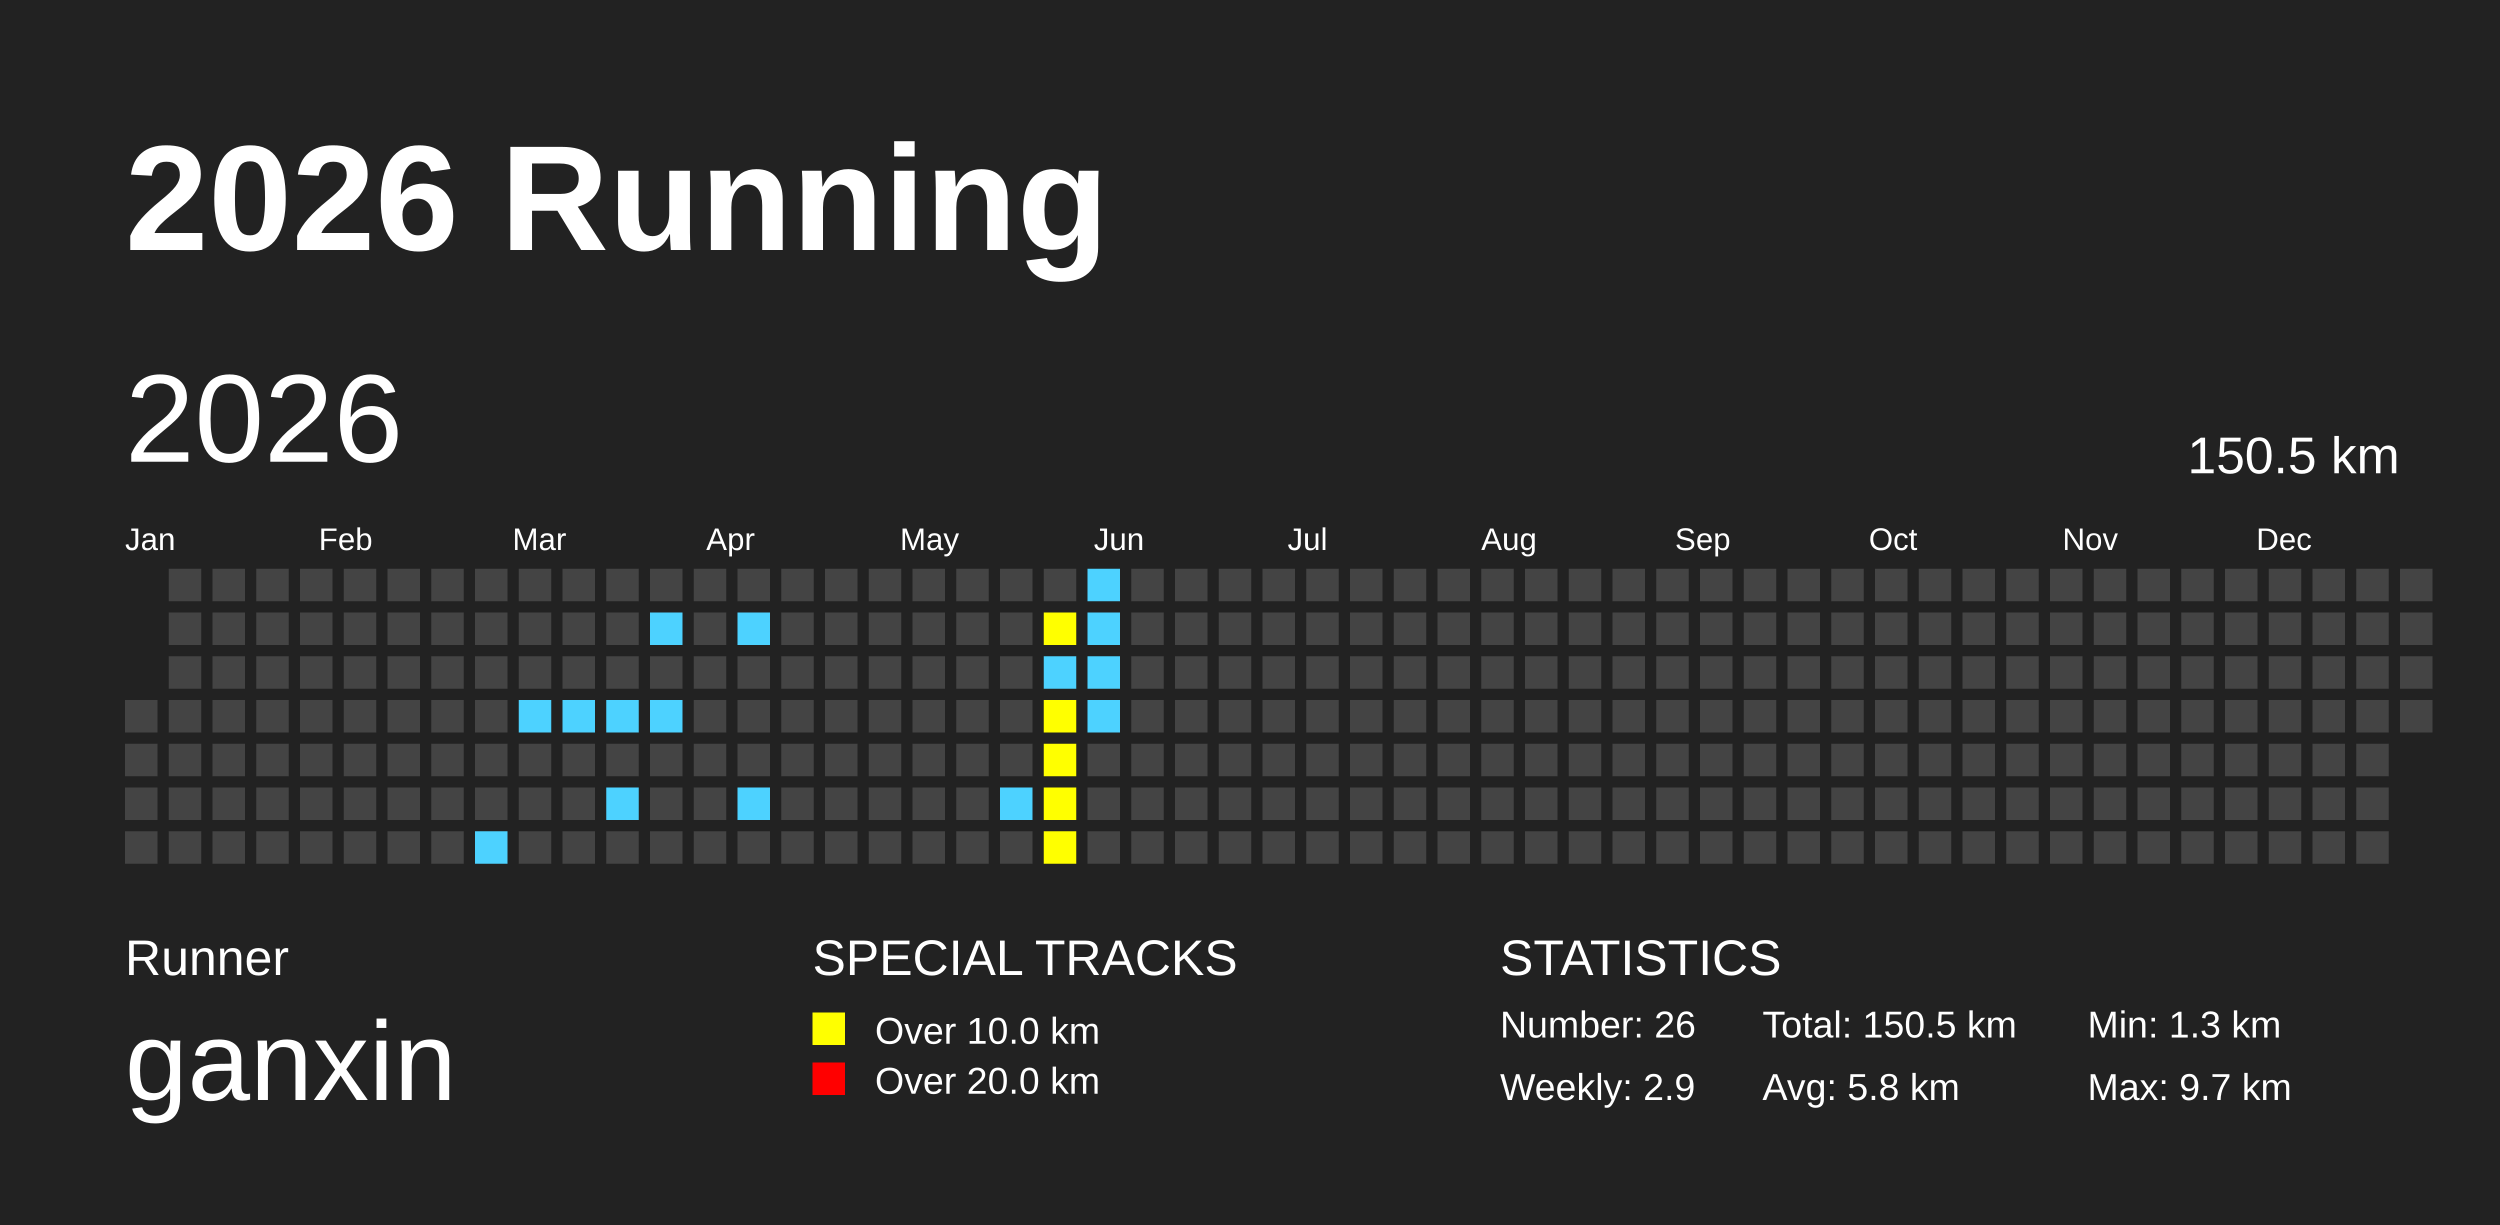
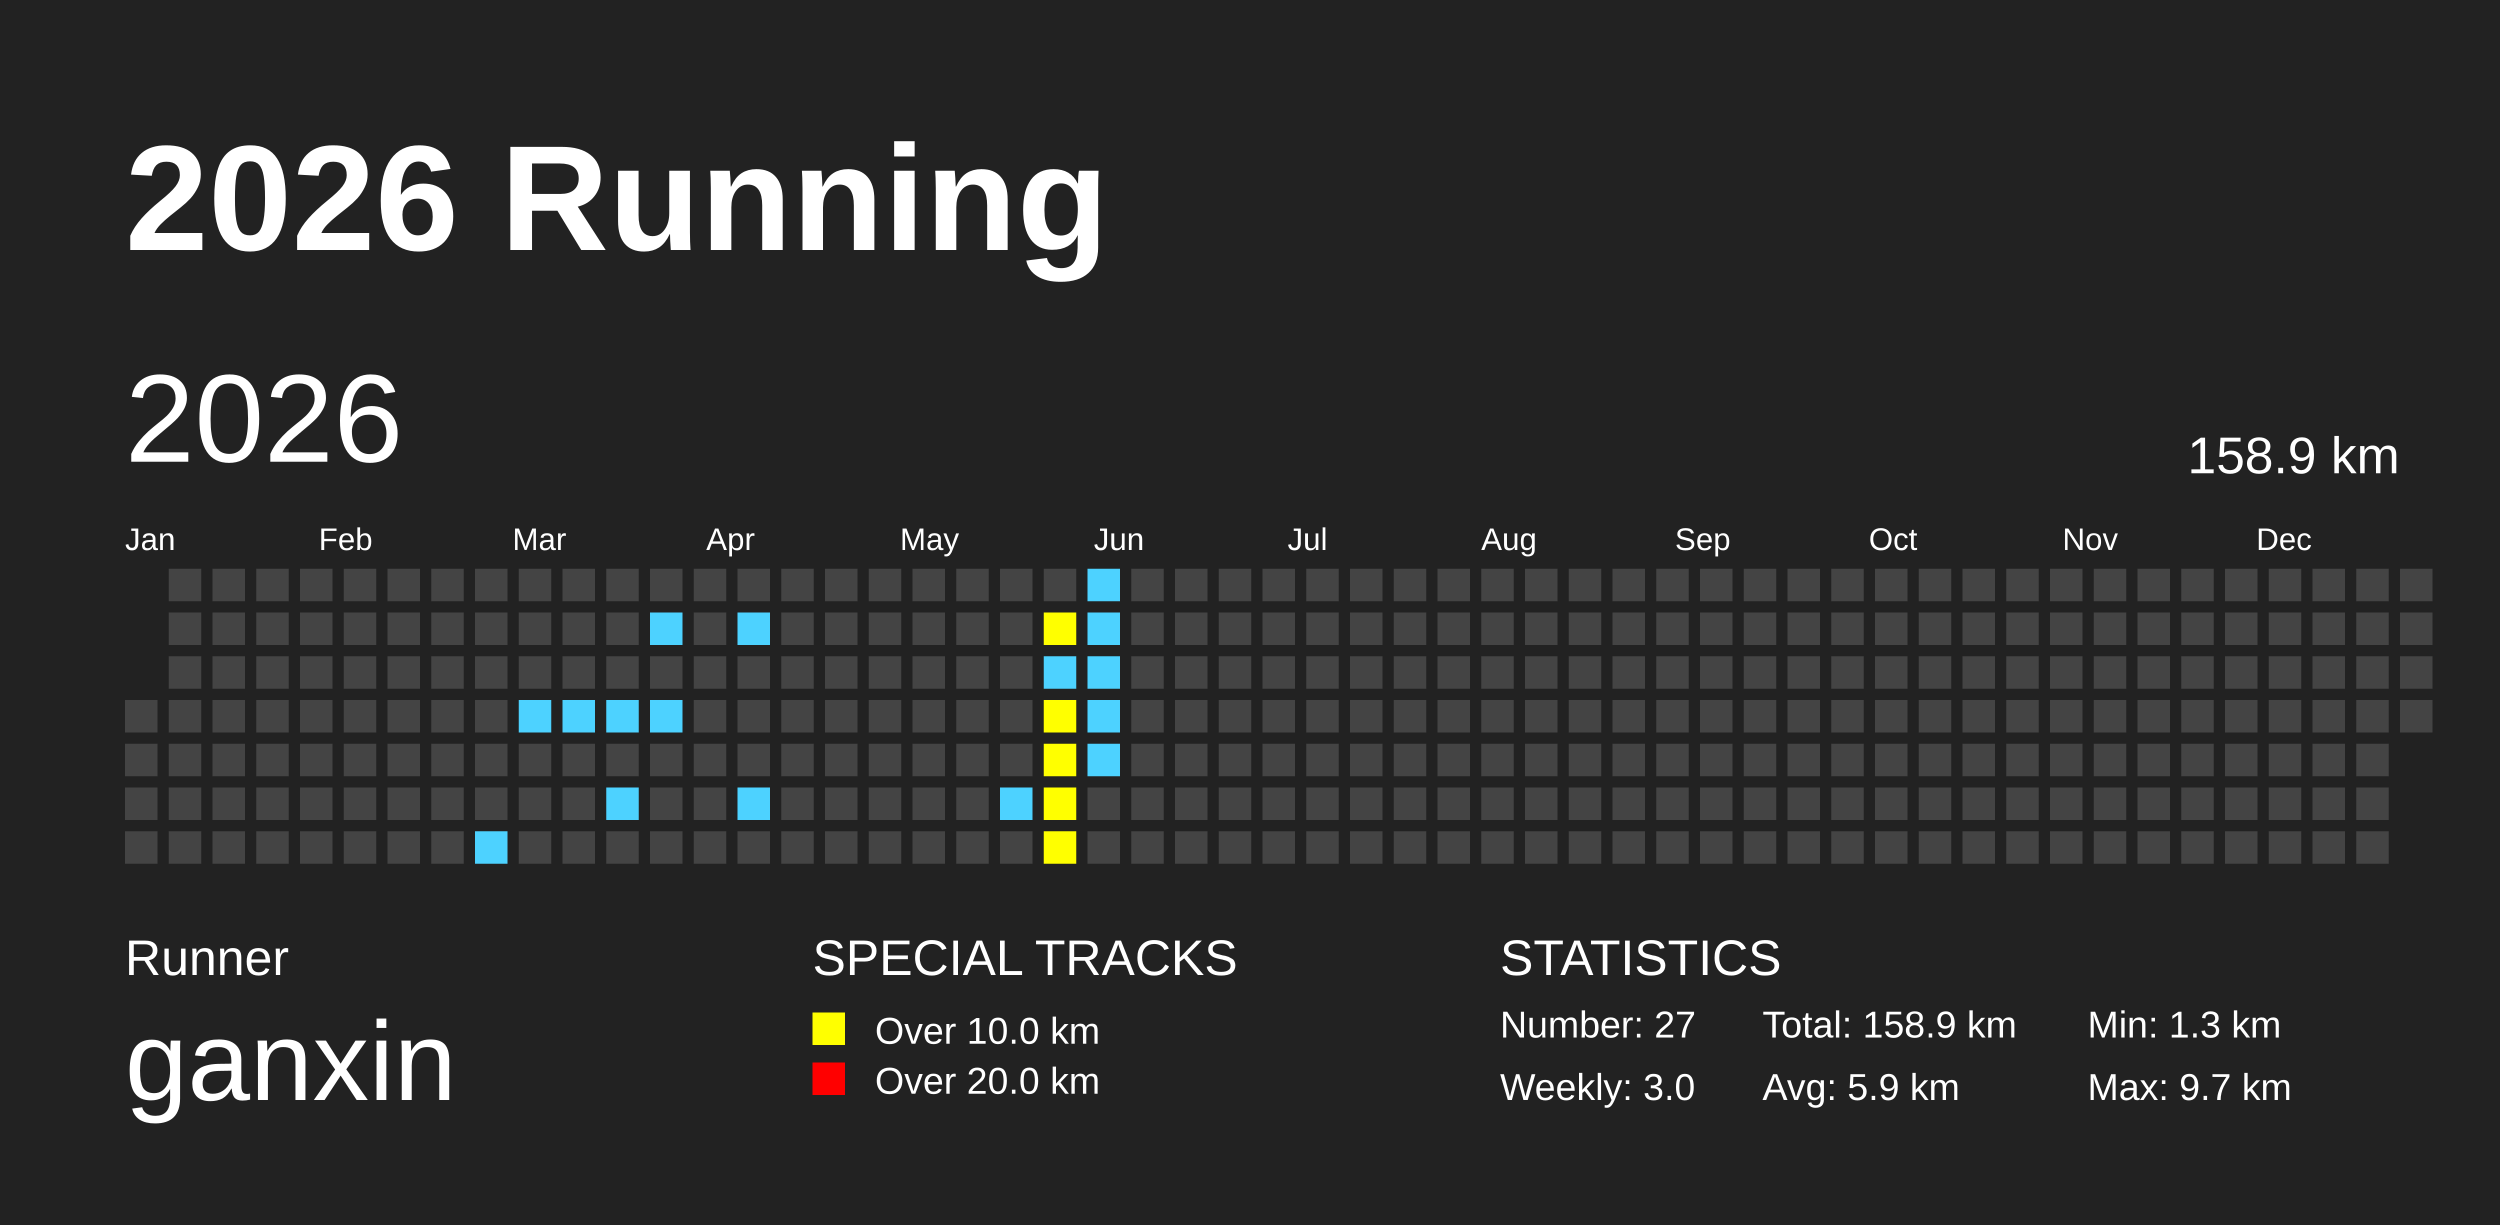
<svg xmlns="http://www.w3.org/2000/svg" baseProfile="full" height="98mm" version="1.1" viewBox="0,0,200,98" width="200mm">
  <defs>
    <pattern height="2" id="indoor-stripe" patternUnits="userSpaceOnUse" width="2">
      <line stroke="white" stroke-opacity="0.45" stroke-width="0.5" x1="0" x2="2" y1="2" y2="0" />
    </pattern>
  </defs>
  <rect fill="#222222" height="98" width="200" x="0" y="0" />
  <text fill="#FFFFFF" style="font-size:12px; font-family:Arial; font-weight:bold;" x="10" y="20">2026 Running</text>
  <text fill="#FFFFFF" style="font-size:4px; font-family:Arial" x="10" y="78">Runner</text>
  <text fill="#FFFFFF" style="font-size:9px; font-family:Arial" x="10" y="88">ganxin</text>
  <text fill="#FFFFFF" style="font-size:4px; font-family:Arial" x="65" y="78">SPECIAL TRACKS</text>
  <rect fill="yellow" height="2.6" width="2.6" x="65" y="81" />
  <text fill="#FFFFFF" style="font-size:3px; font-family:Arial" x="70" y="83.5">Over 10.0 km</text>
  <rect fill="red" height="2.6" width="2.6" x="65" y="85" />
  <text fill="#FFFFFF" style="font-size:3px; font-family:Arial" x="70" y="87.5">Over 20.0 km</text>
  <text fill="#FFFFFF" style="font-size:4px; font-family:Arial" x="120" y="78">STATISTICS</text>
-   <text fill="#FFFFFF" style="font-size:3px; font-family:Arial" x="120" y="83">Number: 26</text>
-   <text fill="#FFFFFF" style="font-size:3px; font-family:Arial" x="120" y="88">Weekly: 2.9</text>
-   <text fill="#FFFFFF" style="font-size:3px; font-family:Arial" x="141" y="83">Total: 150.5 km</text>
-   <text fill="#FFFFFF" style="font-size:3px; font-family:Arial" x="141" y="88">Avg: 5.8 km</text>
+   <text fill="#FFFFFF" style="font-size:3px; font-family:Arial" x="120" y="83">Number: 27</text>
+   <text fill="#FFFFFF" style="font-size:3px; font-family:Arial" x="120" y="88">Weekly: 3.0</text>
+   <text fill="#FFFFFF" style="font-size:3px; font-family:Arial" x="141" y="83">Total: 158.9 km</text>
+   <text fill="#FFFFFF" style="font-size:3px; font-family:Arial" x="141" y="88">Avg: 5.9 km</text>
  <text fill="#FFFFFF" style="font-size:3px; font-family:Arial" x="167" y="83">Min: 1.3 km</text>
  <text fill="#FFFFFF" style="font-size:3px; font-family:Arial" x="167" y="88">Max: 9.7 km</text>
  <text dominant-baseline="hanging" fill="#FFFFFF" style="font-size:10.0px; font-family:Arial;" x="10" y="30">2026</text>
-   <text dominant-baseline="hanging" fill="#FFFFFF" style="font-size:4.125px; font-family:Arial;" x="175" y="35">150.5 km</text>
+   <text dominant-baseline="hanging" fill="#FFFFFF" style="font-size:4.125px; font-family:Arial;" x="175" y="35">158.9 km</text>
  <text fill="#FFFFFF" style="font-size:2.5px; font-family:Arial" x="10.0" y="44">Jan</text>
  <text fill="#FFFFFF" style="font-size:2.5px; font-family:Arial" x="25.5" y="44">Feb</text>
  <text fill="#FFFFFF" style="font-size:2.5px; font-family:Arial" x="41.0" y="44">Mar</text>
  <text fill="#FFFFFF" style="font-size:2.5px; font-family:Arial" x="56.5" y="44">Apr</text>
  <text fill="#FFFFFF" style="font-size:2.5px; font-family:Arial" x="72.0" y="44">May</text>
  <text fill="#FFFFFF" style="font-size:2.5px; font-family:Arial" x="87.5" y="44">Jun</text>
  <text fill="#FFFFFF" style="font-size:2.5px; font-family:Arial" x="103.0" y="44">Jul</text>
  <text fill="#FFFFFF" style="font-size:2.5px; font-family:Arial" x="118.5" y="44">Aug</text>
  <text fill="#FFFFFF" style="font-size:2.5px; font-family:Arial" x="134.0" y="44">Sep</text>
  <text fill="#FFFFFF" style="font-size:2.5px; font-family:Arial" x="149.5" y="44">Oct</text>
  <text fill="#FFFFFF" style="font-size:2.5px; font-family:Arial" x="165.0" y="44">Nov</text>
  <text fill="#FFFFFF" style="font-size:2.5px; font-family:Arial" x="180.5" y="44">Dec</text>
  <rect fill="#444444" height="2.6" width="2.6" x="10.0" y="56.0" />
  <rect fill="#444444" height="2.6" width="2.6" x="10.0" y="59.5" />
  <rect fill="#444444" height="2.6" width="2.6" x="10.0" y="63.0" />
  <rect fill="#444444" height="2.6" width="2.6" x="10.0" y="66.5" />
  <rect fill="#444444" height="2.6" width="2.6" x="13.5" y="45.5" />
  <rect fill="#444444" height="2.6" width="2.6" x="13.5" y="49.0" />
  <rect fill="#444444" height="2.6" width="2.6" x="13.5" y="52.5" />
  <rect fill="#444444" height="2.6" width="2.6" x="13.5" y="56.0" />
  <rect fill="#444444" height="2.6" width="2.6" x="13.5" y="59.5" />
  <rect fill="#444444" height="2.6" width="2.6" x="13.5" y="63.0" />
  <rect fill="#444444" height="2.6" width="2.6" x="13.5" y="66.5" />
  <rect fill="#444444" height="2.6" width="2.6" x="17.0" y="45.5" />
  <rect fill="#444444" height="2.6" width="2.6" x="17.0" y="49.0" />
  <rect fill="#444444" height="2.6" width="2.6" x="17.0" y="52.5" />
  <rect fill="#444444" height="2.6" width="2.6" x="17.0" y="56.0" />
  <rect fill="#444444" height="2.6" width="2.6" x="17.0" y="59.5" />
  <rect fill="#444444" height="2.6" width="2.6" x="17.0" y="63.0" />
  <rect fill="#444444" height="2.6" width="2.6" x="17.0" y="66.5" />
  <rect fill="#444444" height="2.6" width="2.6" x="20.5" y="45.5" />
  <rect fill="#444444" height="2.6" width="2.6" x="20.5" y="49.0" />
  <rect fill="#444444" height="2.6" width="2.6" x="20.5" y="52.5" />
  <rect fill="#444444" height="2.6" width="2.6" x="20.5" y="56.0" />
  <rect fill="#444444" height="2.6" width="2.6" x="20.5" y="59.5" />
  <rect fill="#444444" height="2.6" width="2.6" x="20.5" y="63.0" />
  <rect fill="#444444" height="2.6" width="2.6" x="20.5" y="66.5" />
  <rect fill="#444444" height="2.6" width="2.6" x="24.0" y="45.5" />
  <rect fill="#444444" height="2.6" width="2.6" x="24.0" y="49.0" />
  <rect fill="#444444" height="2.6" width="2.6" x="24.0" y="52.5" />
  <rect fill="#444444" height="2.6" width="2.6" x="24.0" y="56.0" />
  <rect fill="#444444" height="2.6" width="2.6" x="24.0" y="59.5" />
  <rect fill="#444444" height="2.6" width="2.6" x="24.0" y="63.0" />
  <rect fill="#444444" height="2.6" width="2.6" x="24.0" y="66.5" />
  <rect fill="#444444" height="2.6" width="2.6" x="27.5" y="45.5" />
  <rect fill="#444444" height="2.6" width="2.6" x="27.5" y="49.0" />
  <rect fill="#444444" height="2.6" width="2.6" x="27.5" y="52.5" />
  <rect fill="#444444" height="2.6" width="2.6" x="27.5" y="56.0" />
  <rect fill="#444444" height="2.6" width="2.6" x="27.5" y="59.5" />
  <rect fill="#444444" height="2.6" width="2.6" x="27.5" y="63.0" />
  <rect fill="#444444" height="2.6" width="2.6" x="27.5" y="66.5" />
  <rect fill="#444444" height="2.6" width="2.6" x="31.0" y="45.5" />
  <rect fill="#444444" height="2.6" width="2.6" x="31.0" y="49.0" />
  <rect fill="#444444" height="2.6" width="2.6" x="31.0" y="52.5" />
  <rect fill="#444444" height="2.6" width="2.6" x="31.0" y="56.0" />
  <rect fill="#444444" height="2.6" width="2.6" x="31.0" y="59.5" />
  <rect fill="#444444" height="2.6" width="2.6" x="31.0" y="63.0" />
  <rect fill="#444444" height="2.6" width="2.6" x="31.0" y="66.5" />
  <rect fill="#444444" height="2.6" width="2.6" x="34.5" y="45.5" />
  <rect fill="#444444" height="2.6" width="2.6" x="34.5" y="49.0" />
  <rect fill="#444444" height="2.6" width="2.6" x="34.5" y="52.5" />
  <rect fill="#444444" height="2.6" width="2.6" x="34.5" y="56.0" />
  <rect fill="#444444" height="2.6" width="2.6" x="34.5" y="59.5" />
  <rect fill="#444444" height="2.6" width="2.6" x="34.5" y="63.0" />
  <rect fill="#444444" height="2.6" width="2.6" x="34.5" y="66.5" />
  <rect fill="#444444" height="2.6" width="2.6" x="38.0" y="45.5" />
  <rect fill="#444444" height="2.6" width="2.6" x="38.0" y="49.0" />
  <rect fill="#444444" height="2.6" width="2.6" x="38.0" y="52.5" />
  <rect fill="#444444" height="2.6" width="2.6" x="38.0" y="56.0" />
  <rect fill="#444444" height="2.6" width="2.6" x="38.0" y="59.5" />
  <rect fill="#444444" height="2.6" width="2.6" x="38.0" y="63.0" />
  <rect fill="#4DD2FF" height="2.6" width="2.6" x="38.0" y="66.5" />
  <rect fill="#444444" height="2.6" width="2.6" x="41.5" y="45.5" />
  <rect fill="#444444" height="2.6" width="2.6" x="41.5" y="49.0" />
  <rect fill="#444444" height="2.6" width="2.6" x="41.5" y="52.5" />
  <rect fill="#4DD2FF" height="2.6" width="2.6" x="41.5" y="56.0" />
  <rect fill="#444444" height="2.6" width="2.6" x="41.5" y="59.5" />
  <rect fill="#444444" height="2.6" width="2.6" x="41.5" y="63.0" />
  <rect fill="#444444" height="2.6" width="2.6" x="41.5" y="66.5" />
  <rect fill="#444444" height="2.6" width="2.6" x="45.0" y="45.5" />
  <rect fill="#444444" height="2.6" width="2.6" x="45.0" y="49.0" />
  <rect fill="#444444" height="2.6" width="2.6" x="45.0" y="52.5" />
  <rect fill="#4DD2FF" height="2.6" width="2.6" x="45.0" y="56.0" />
  <rect fill="#444444" height="2.6" width="2.6" x="45.0" y="59.5" />
  <rect fill="#444444" height="2.6" width="2.6" x="45.0" y="63.0" />
  <rect fill="#444444" height="2.6" width="2.6" x="45.0" y="66.5" />
  <rect fill="#444444" height="2.6" width="2.6" x="48.5" y="45.5" />
  <rect fill="#444444" height="2.6" width="2.6" x="48.5" y="49.0" />
  <rect fill="#444444" height="2.6" width="2.6" x="48.5" y="52.5" />
  <rect fill="#4DD2FF" height="2.6" width="2.6" x="48.5" y="56.0" />
  <rect fill="#444444" height="2.6" width="2.6" x="48.5" y="59.5" />
  <rect fill="#4DD2FF" height="2.6" width="2.6" x="48.5" y="63.0" />
  <rect fill="#444444" height="2.6" width="2.6" x="48.5" y="66.5" />
  <rect fill="#444444" height="2.6" width="2.6" x="52.0" y="45.5" />
  <rect fill="#4DD2FF" height="2.6" width="2.6" x="52.0" y="49.0" />
  <rect fill="#444444" height="2.6" width="2.6" x="52.0" y="52.5" />
  <rect fill="#4DD2FF" height="2.6" width="2.6" x="52.0" y="56.0" />
  <rect fill="#444444" height="2.6" width="2.6" x="52.0" y="59.5" />
  <rect fill="#444444" height="2.6" width="2.6" x="52.0" y="63.0" />
  <rect fill="#444444" height="2.6" width="2.6" x="52.0" y="66.5" />
  <rect fill="#444444" height="2.6" width="2.6" x="55.5" y="45.5" />
  <rect fill="#444444" height="2.6" width="2.6" x="55.5" y="49.0" />
  <rect fill="#444444" height="2.6" width="2.6" x="55.5" y="52.5" />
  <rect fill="#444444" height="2.6" width="2.6" x="55.5" y="56.0" />
  <rect fill="#444444" height="2.6" width="2.6" x="55.5" y="59.5" />
  <rect fill="#444444" height="2.6" width="2.6" x="55.5" y="63.0" />
  <rect fill="#444444" height="2.6" width="2.6" x="55.5" y="66.5" />
  <rect fill="#444444" height="2.6" width="2.6" x="59.0" y="45.5" />
  <rect fill="#4DD2FF" height="2.6" width="2.6" x="59.0" y="49.0" />
  <rect fill="#444444" height="2.6" width="2.6" x="59.0" y="52.5" />
  <rect fill="#444444" height="2.6" width="2.6" x="59.0" y="56.0" />
  <rect fill="#444444" height="2.6" width="2.6" x="59.0" y="59.5" />
  <rect fill="#4DD2FF" height="2.6" width="2.6" x="59.0" y="63.0" />
  <rect fill="#444444" height="2.6" width="2.6" x="59.0" y="66.5" />
  <rect fill="#444444" height="2.6" width="2.6" x="62.5" y="45.5" />
  <rect fill="#444444" height="2.6" width="2.6" x="62.5" y="49.0" />
  <rect fill="#444444" height="2.6" width="2.6" x="62.5" y="52.5" />
  <rect fill="#444444" height="2.6" width="2.6" x="62.5" y="56.0" />
  <rect fill="#444444" height="2.6" width="2.6" x="62.5" y="59.5" />
  <rect fill="#444444" height="2.6" width="2.6" x="62.5" y="63.0" />
  <rect fill="#444444" height="2.6" width="2.6" x="62.5" y="66.5" />
  <rect fill="#444444" height="2.6" width="2.6" x="66.0" y="45.5" />
  <rect fill="#444444" height="2.6" width="2.6" x="66.0" y="49.0" />
  <rect fill="#444444" height="2.6" width="2.6" x="66.0" y="52.5" />
  <rect fill="#444444" height="2.6" width="2.6" x="66.0" y="56.0" />
  <rect fill="#444444" height="2.6" width="2.6" x="66.0" y="59.5" />
  <rect fill="#444444" height="2.6" width="2.6" x="66.0" y="63.0" />
  <rect fill="#444444" height="2.6" width="2.6" x="66.0" y="66.5" />
  <rect fill="#444444" height="2.6" width="2.6" x="69.5" y="45.5" />
  <rect fill="#444444" height="2.6" width="2.6" x="69.5" y="49.0" />
  <rect fill="#444444" height="2.6" width="2.6" x="69.5" y="52.5" />
  <rect fill="#444444" height="2.6" width="2.6" x="69.5" y="56.0" />
  <rect fill="#444444" height="2.6" width="2.6" x="69.5" y="59.5" />
  <rect fill="#444444" height="2.6" width="2.6" x="69.5" y="63.0" />
  <rect fill="#444444" height="2.6" width="2.6" x="69.5" y="66.5" />
  <rect fill="#444444" height="2.6" width="2.6" x="73.0" y="45.5" />
  <rect fill="#444444" height="2.6" width="2.6" x="73.0" y="49.0" />
  <rect fill="#444444" height="2.6" width="2.6" x="73.0" y="52.5" />
  <rect fill="#444444" height="2.6" width="2.6" x="73.0" y="56.0" />
  <rect fill="#444444" height="2.6" width="2.6" x="73.0" y="59.5" />
  <rect fill="#444444" height="2.6" width="2.6" x="73.0" y="63.0" />
  <rect fill="#444444" height="2.6" width="2.6" x="73.0" y="66.5" />
  <rect fill="#444444" height="2.6" width="2.6" x="76.5" y="45.5" />
  <rect fill="#444444" height="2.6" width="2.6" x="76.5" y="49.0" />
  <rect fill="#444444" height="2.6" width="2.6" x="76.5" y="52.5" />
  <rect fill="#444444" height="2.6" width="2.6" x="76.5" y="56.0" />
  <rect fill="#444444" height="2.6" width="2.6" x="76.5" y="59.5" />
  <rect fill="#444444" height="2.6" width="2.6" x="76.5" y="63.0" />
  <rect fill="#444444" height="2.6" width="2.6" x="76.5" y="66.5" />
  <rect fill="#444444" height="2.6" width="2.6" x="80.0" y="45.5" />
  <rect fill="#444444" height="2.6" width="2.6" x="80.0" y="49.0" />
  <rect fill="#444444" height="2.6" width="2.6" x="80.0" y="52.5" />
  <rect fill="#444444" height="2.6" width="2.6" x="80.0" y="56.0" />
  <rect fill="#444444" height="2.6" width="2.6" x="80.0" y="59.5" />
  <rect fill="#4DD2FF" height="2.6" width="2.6" x="80.0" y="63.0" />
  <rect fill="#444444" height="2.6" width="2.6" x="80.0" y="66.5" />
  <rect fill="#444444" height="2.6" width="2.6" x="83.5" y="45.5" />
  <rect fill="yellow" height="2.6" width="2.6" x="83.5" y="49.0" />
  <rect fill="#4DD2FF" height="2.6" width="2.6" x="83.5" y="52.5" />
  <rect fill="yellow" height="2.6" width="2.6" x="83.5" y="56.0" />
  <rect fill="yellow" height="2.6" width="2.6" x="83.5" y="59.5" />
  <rect fill="yellow" height="2.6" width="2.6" x="83.5" y="63.0" />
  <rect fill="yellow" height="2.6" width="2.6" x="83.5" y="66.5" />
  <rect fill="#4DD2FF" height="2.6" width="2.6" x="87.0" y="45.5" />
  <rect fill="#4DD2FF" height="2.6" width="2.6" x="87.0" y="49.0" />
  <rect fill="#4DD2FF" height="2.6" width="2.6" x="87.0" y="52.5" />
  <rect fill="#4DD2FF" height="2.6" width="2.6" x="87.0" y="56.0" />
-   <rect fill="#444444" height="2.6" width="2.6" x="87.0" y="59.5" />
+   <rect fill="#4DD2FF" height="2.6" width="2.6" x="87.0" y="59.5" />
  <rect fill="#444444" height="2.6" width="2.6" x="87.0" y="63.0" />
  <rect fill="#444444" height="2.6" width="2.6" x="87.0" y="66.5" />
  <rect fill="#444444" height="2.6" width="2.6" x="90.5" y="45.5" />
  <rect fill="#444444" height="2.6" width="2.6" x="90.5" y="49.0" />
  <rect fill="#444444" height="2.6" width="2.6" x="90.5" y="52.5" />
  <rect fill="#444444" height="2.6" width="2.6" x="90.5" y="56.0" />
  <rect fill="#444444" height="2.6" width="2.6" x="90.5" y="59.5" />
  <rect fill="#444444" height="2.6" width="2.6" x="90.5" y="63.0" />
  <rect fill="#444444" height="2.6" width="2.6" x="90.5" y="66.5" />
  <rect fill="#444444" height="2.6" width="2.6" x="94.0" y="45.5" />
  <rect fill="#444444" height="2.6" width="2.6" x="94.0" y="49.0" />
  <rect fill="#444444" height="2.6" width="2.6" x="94.0" y="52.5" />
  <rect fill="#444444" height="2.6" width="2.6" x="94.0" y="56.0" />
  <rect fill="#444444" height="2.6" width="2.6" x="94.0" y="59.5" />
  <rect fill="#444444" height="2.6" width="2.6" x="94.0" y="63.0" />
  <rect fill="#444444" height="2.6" width="2.6" x="94.0" y="66.5" />
  <rect fill="#444444" height="2.6" width="2.6" x="97.5" y="45.5" />
  <rect fill="#444444" height="2.6" width="2.6" x="97.5" y="49.0" />
  <rect fill="#444444" height="2.6" width="2.6" x="97.5" y="52.5" />
  <rect fill="#444444" height="2.6" width="2.6" x="97.5" y="56.0" />
  <rect fill="#444444" height="2.6" width="2.6" x="97.5" y="59.5" />
  <rect fill="#444444" height="2.6" width="2.6" x="97.5" y="63.0" />
  <rect fill="#444444" height="2.6" width="2.6" x="97.5" y="66.5" />
  <rect fill="#444444" height="2.6" width="2.6" x="101.0" y="45.5" />
  <rect fill="#444444" height="2.6" width="2.6" x="101.0" y="49.0" />
  <rect fill="#444444" height="2.6" width="2.6" x="101.0" y="52.5" />
  <rect fill="#444444" height="2.6" width="2.6" x="101.0" y="56.0" />
  <rect fill="#444444" height="2.6" width="2.6" x="101.0" y="59.5" />
  <rect fill="#444444" height="2.6" width="2.6" x="101.0" y="63.0" />
  <rect fill="#444444" height="2.6" width="2.6" x="101.0" y="66.5" />
  <rect fill="#444444" height="2.6" width="2.6" x="104.5" y="45.5" />
  <rect fill="#444444" height="2.6" width="2.6" x="104.5" y="49.0" />
  <rect fill="#444444" height="2.6" width="2.6" x="104.5" y="52.5" />
  <rect fill="#444444" height="2.6" width="2.6" x="104.5" y="56.0" />
  <rect fill="#444444" height="2.6" width="2.6" x="104.5" y="59.5" />
  <rect fill="#444444" height="2.6" width="2.6" x="104.5" y="63.0" />
  <rect fill="#444444" height="2.6" width="2.6" x="104.5" y="66.5" />
  <rect fill="#444444" height="2.6" width="2.6" x="108.0" y="45.5" />
  <rect fill="#444444" height="2.6" width="2.6" x="108.0" y="49.0" />
  <rect fill="#444444" height="2.6" width="2.6" x="108.0" y="52.5" />
  <rect fill="#444444" height="2.6" width="2.6" x="108.0" y="56.0" />
  <rect fill="#444444" height="2.6" width="2.6" x="108.0" y="59.5" />
  <rect fill="#444444" height="2.6" width="2.6" x="108.0" y="63.0" />
  <rect fill="#444444" height="2.6" width="2.6" x="108.0" y="66.5" />
  <rect fill="#444444" height="2.6" width="2.6" x="111.5" y="45.5" />
  <rect fill="#444444" height="2.6" width="2.6" x="111.5" y="49.0" />
  <rect fill="#444444" height="2.6" width="2.6" x="111.5" y="52.5" />
  <rect fill="#444444" height="2.6" width="2.6" x="111.5" y="56.0" />
  <rect fill="#444444" height="2.6" width="2.6" x="111.5" y="59.5" />
  <rect fill="#444444" height="2.6" width="2.6" x="111.5" y="63.0" />
  <rect fill="#444444" height="2.6" width="2.6" x="111.5" y="66.5" />
  <rect fill="#444444" height="2.6" width="2.6" x="115.0" y="45.5" />
  <rect fill="#444444" height="2.6" width="2.6" x="115.0" y="49.0" />
  <rect fill="#444444" height="2.6" width="2.6" x="115.0" y="52.5" />
  <rect fill="#444444" height="2.6" width="2.6" x="115.0" y="56.0" />
  <rect fill="#444444" height="2.6" width="2.6" x="115.0" y="59.5" />
  <rect fill="#444444" height="2.6" width="2.6" x="115.0" y="63.0" />
  <rect fill="#444444" height="2.6" width="2.6" x="115.0" y="66.5" />
  <rect fill="#444444" height="2.6" width="2.6" x="118.5" y="45.5" />
  <rect fill="#444444" height="2.6" width="2.6" x="118.5" y="49.0" />
  <rect fill="#444444" height="2.6" width="2.6" x="118.5" y="52.5" />
  <rect fill="#444444" height="2.6" width="2.6" x="118.5" y="56.0" />
  <rect fill="#444444" height="2.6" width="2.6" x="118.5" y="59.5" />
  <rect fill="#444444" height="2.6" width="2.6" x="118.5" y="63.0" />
  <rect fill="#444444" height="2.6" width="2.6" x="118.5" y="66.5" />
  <rect fill="#444444" height="2.6" width="2.6" x="122.0" y="45.5" />
  <rect fill="#444444" height="2.6" width="2.6" x="122.0" y="49.0" />
  <rect fill="#444444" height="2.6" width="2.6" x="122.0" y="52.5" />
  <rect fill="#444444" height="2.6" width="2.6" x="122.0" y="56.0" />
  <rect fill="#444444" height="2.6" width="2.6" x="122.0" y="59.5" />
  <rect fill="#444444" height="2.6" width="2.6" x="122.0" y="63.0" />
  <rect fill="#444444" height="2.6" width="2.6" x="122.0" y="66.5" />
  <rect fill="#444444" height="2.6" width="2.6" x="125.5" y="45.5" />
  <rect fill="#444444" height="2.6" width="2.6" x="125.5" y="49.0" />
  <rect fill="#444444" height="2.6" width="2.6" x="125.5" y="52.5" />
  <rect fill="#444444" height="2.6" width="2.6" x="125.5" y="56.0" />
  <rect fill="#444444" height="2.6" width="2.6" x="125.5" y="59.5" />
  <rect fill="#444444" height="2.6" width="2.6" x="125.5" y="63.0" />
  <rect fill="#444444" height="2.6" width="2.6" x="125.5" y="66.5" />
  <rect fill="#444444" height="2.6" width="2.6" x="129.0" y="45.5" />
  <rect fill="#444444" height="2.6" width="2.6" x="129.0" y="49.0" />
  <rect fill="#444444" height="2.6" width="2.6" x="129.0" y="52.5" />
  <rect fill="#444444" height="2.6" width="2.6" x="129.0" y="56.0" />
  <rect fill="#444444" height="2.6" width="2.6" x="129.0" y="59.5" />
  <rect fill="#444444" height="2.6" width="2.6" x="129.0" y="63.0" />
  <rect fill="#444444" height="2.6" width="2.6" x="129.0" y="66.5" />
  <rect fill="#444444" height="2.6" width="2.6" x="132.5" y="45.5" />
  <rect fill="#444444" height="2.6" width="2.6" x="132.5" y="49.0" />
  <rect fill="#444444" height="2.6" width="2.6" x="132.5" y="52.5" />
  <rect fill="#444444" height="2.6" width="2.6" x="132.5" y="56.0" />
  <rect fill="#444444" height="2.6" width="2.6" x="132.5" y="59.5" />
  <rect fill="#444444" height="2.6" width="2.6" x="132.5" y="63.0" />
  <rect fill="#444444" height="2.6" width="2.6" x="132.5" y="66.5" />
  <rect fill="#444444" height="2.6" width="2.6" x="136.0" y="45.5" />
  <rect fill="#444444" height="2.6" width="2.6" x="136.0" y="49.0" />
  <rect fill="#444444" height="2.6" width="2.6" x="136.0" y="52.5" />
  <rect fill="#444444" height="2.6" width="2.6" x="136.0" y="56.0" />
  <rect fill="#444444" height="2.6" width="2.6" x="136.0" y="59.5" />
  <rect fill="#444444" height="2.6" width="2.6" x="136.0" y="63.0" />
  <rect fill="#444444" height="2.6" width="2.6" x="136.0" y="66.5" />
  <rect fill="#444444" height="2.6" width="2.6" x="139.5" y="45.5" />
  <rect fill="#444444" height="2.6" width="2.6" x="139.5" y="49.0" />
  <rect fill="#444444" height="2.6" width="2.6" x="139.5" y="52.5" />
  <rect fill="#444444" height="2.6" width="2.6" x="139.5" y="56.0" />
  <rect fill="#444444" height="2.6" width="2.6" x="139.5" y="59.5" />
  <rect fill="#444444" height="2.6" width="2.6" x="139.5" y="63.0" />
  <rect fill="#444444" height="2.6" width="2.6" x="139.5" y="66.5" />
  <rect fill="#444444" height="2.6" width="2.6" x="143.0" y="45.5" />
  <rect fill="#444444" height="2.6" width="2.6" x="143.0" y="49.0" />
  <rect fill="#444444" height="2.6" width="2.6" x="143.0" y="52.5" />
  <rect fill="#444444" height="2.6" width="2.6" x="143.0" y="56.0" />
  <rect fill="#444444" height="2.6" width="2.6" x="143.0" y="59.5" />
  <rect fill="#444444" height="2.6" width="2.6" x="143.0" y="63.0" />
  <rect fill="#444444" height="2.6" width="2.6" x="143.0" y="66.5" />
  <rect fill="#444444" height="2.6" width="2.6" x="146.5" y="45.5" />
  <rect fill="#444444" height="2.6" width="2.6" x="146.5" y="49.0" />
  <rect fill="#444444" height="2.6" width="2.6" x="146.5" y="52.5" />
  <rect fill="#444444" height="2.6" width="2.6" x="146.5" y="56.0" />
  <rect fill="#444444" height="2.6" width="2.6" x="146.5" y="59.5" />
  <rect fill="#444444" height="2.6" width="2.6" x="146.5" y="63.0" />
  <rect fill="#444444" height="2.6" width="2.6" x="146.5" y="66.5" />
  <rect fill="#444444" height="2.6" width="2.6" x="150.0" y="45.5" />
  <rect fill="#444444" height="2.6" width="2.6" x="150.0" y="49.0" />
  <rect fill="#444444" height="2.6" width="2.6" x="150.0" y="52.5" />
  <rect fill="#444444" height="2.6" width="2.6" x="150.0" y="56.0" />
  <rect fill="#444444" height="2.6" width="2.6" x="150.0" y="59.5" />
  <rect fill="#444444" height="2.6" width="2.6" x="150.0" y="63.0" />
  <rect fill="#444444" height="2.6" width="2.6" x="150.0" y="66.5" />
  <rect fill="#444444" height="2.6" width="2.6" x="153.5" y="45.5" />
  <rect fill="#444444" height="2.6" width="2.6" x="153.5" y="49.0" />
  <rect fill="#444444" height="2.6" width="2.6" x="153.5" y="52.5" />
  <rect fill="#444444" height="2.6" width="2.6" x="153.5" y="56.0" />
  <rect fill="#444444" height="2.6" width="2.6" x="153.5" y="59.5" />
  <rect fill="#444444" height="2.6" width="2.6" x="153.5" y="63.0" />
  <rect fill="#444444" height="2.6" width="2.6" x="153.5" y="66.5" />
  <rect fill="#444444" height="2.6" width="2.6" x="157.0" y="45.5" />
  <rect fill="#444444" height="2.6" width="2.6" x="157.0" y="49.0" />
  <rect fill="#444444" height="2.6" width="2.6" x="157.0" y="52.5" />
  <rect fill="#444444" height="2.6" width="2.6" x="157.0" y="56.0" />
  <rect fill="#444444" height="2.6" width="2.6" x="157.0" y="59.5" />
  <rect fill="#444444" height="2.6" width="2.6" x="157.0" y="63.0" />
  <rect fill="#444444" height="2.6" width="2.6" x="157.0" y="66.5" />
  <rect fill="#444444" height="2.6" width="2.6" x="160.5" y="45.5" />
  <rect fill="#444444" height="2.6" width="2.6" x="160.5" y="49.0" />
  <rect fill="#444444" height="2.6" width="2.6" x="160.5" y="52.5" />
  <rect fill="#444444" height="2.6" width="2.6" x="160.5" y="56.0" />
  <rect fill="#444444" height="2.6" width="2.6" x="160.5" y="59.5" />
  <rect fill="#444444" height="2.6" width="2.6" x="160.5" y="63.0" />
  <rect fill="#444444" height="2.6" width="2.6" x="160.5" y="66.5" />
  <rect fill="#444444" height="2.6" width="2.6" x="164.0" y="45.5" />
  <rect fill="#444444" height="2.6" width="2.6" x="164.0" y="49.0" />
  <rect fill="#444444" height="2.6" width="2.6" x="164.0" y="52.5" />
  <rect fill="#444444" height="2.6" width="2.6" x="164.0" y="56.0" />
  <rect fill="#444444" height="2.6" width="2.6" x="164.0" y="59.5" />
  <rect fill="#444444" height="2.6" width="2.6" x="164.0" y="63.0" />
  <rect fill="#444444" height="2.6" width="2.6" x="164.0" y="66.5" />
  <rect fill="#444444" height="2.6" width="2.6" x="167.5" y="45.5" />
  <rect fill="#444444" height="2.6" width="2.6" x="167.5" y="49.0" />
  <rect fill="#444444" height="2.6" width="2.6" x="167.5" y="52.5" />
  <rect fill="#444444" height="2.6" width="2.6" x="167.5" y="56.0" />
  <rect fill="#444444" height="2.6" width="2.6" x="167.5" y="59.5" />
  <rect fill="#444444" height="2.6" width="2.6" x="167.5" y="63.0" />
  <rect fill="#444444" height="2.6" width="2.6" x="167.5" y="66.5" />
  <rect fill="#444444" height="2.6" width="2.6" x="171.0" y="45.5" />
  <rect fill="#444444" height="2.6" width="2.6" x="171.0" y="49.0" />
  <rect fill="#444444" height="2.6" width="2.6" x="171.0" y="52.5" />
  <rect fill="#444444" height="2.6" width="2.6" x="171.0" y="56.0" />
  <rect fill="#444444" height="2.6" width="2.6" x="171.0" y="59.5" />
  <rect fill="#444444" height="2.6" width="2.6" x="171.0" y="63.0" />
  <rect fill="#444444" height="2.6" width="2.6" x="171.0" y="66.5" />
  <rect fill="#444444" height="2.6" width="2.6" x="174.5" y="45.5" />
  <rect fill="#444444" height="2.6" width="2.6" x="174.5" y="49.0" />
  <rect fill="#444444" height="2.6" width="2.6" x="174.5" y="52.5" />
  <rect fill="#444444" height="2.6" width="2.6" x="174.5" y="56.0" />
  <rect fill="#444444" height="2.6" width="2.6" x="174.5" y="59.5" />
  <rect fill="#444444" height="2.6" width="2.6" x="174.5" y="63.0" />
  <rect fill="#444444" height="2.6" width="2.6" x="174.5" y="66.5" />
  <rect fill="#444444" height="2.6" width="2.6" x="178.0" y="45.5" />
  <rect fill="#444444" height="2.6" width="2.6" x="178.0" y="49.0" />
  <rect fill="#444444" height="2.6" width="2.6" x="178.0" y="52.5" />
  <rect fill="#444444" height="2.6" width="2.6" x="178.0" y="56.0" />
  <rect fill="#444444" height="2.6" width="2.6" x="178.0" y="59.5" />
  <rect fill="#444444" height="2.6" width="2.6" x="178.0" y="63.0" />
  <rect fill="#444444" height="2.6" width="2.6" x="178.0" y="66.5" />
  <rect fill="#444444" height="2.6" width="2.6" x="181.5" y="45.5" />
  <rect fill="#444444" height="2.6" width="2.6" x="181.5" y="49.0" />
  <rect fill="#444444" height="2.6" width="2.6" x="181.5" y="52.5" />
  <rect fill="#444444" height="2.6" width="2.6" x="181.5" y="56.0" />
  <rect fill="#444444" height="2.6" width="2.6" x="181.5" y="59.5" />
  <rect fill="#444444" height="2.6" width="2.6" x="181.5" y="63.0" />
  <rect fill="#444444" height="2.6" width="2.6" x="181.5" y="66.5" />
  <rect fill="#444444" height="2.6" width="2.6" x="185.0" y="45.5" />
  <rect fill="#444444" height="2.6" width="2.6" x="185.0" y="49.0" />
  <rect fill="#444444" height="2.6" width="2.6" x="185.0" y="52.5" />
  <rect fill="#444444" height="2.6" width="2.6" x="185.0" y="56.0" />
  <rect fill="#444444" height="2.6" width="2.6" x="185.0" y="59.5" />
  <rect fill="#444444" height="2.6" width="2.6" x="185.0" y="63.0" />
  <rect fill="#444444" height="2.6" width="2.6" x="185.0" y="66.5" />
  <rect fill="#444444" height="2.6" width="2.6" x="188.5" y="45.5" />
  <rect fill="#444444" height="2.6" width="2.6" x="188.5" y="49.0" />
  <rect fill="#444444" height="2.6" width="2.6" x="188.5" y="52.5" />
  <rect fill="#444444" height="2.6" width="2.6" x="188.5" y="56.0" />
  <rect fill="#444444" height="2.6" width="2.6" x="188.5" y="59.5" />
  <rect fill="#444444" height="2.6" width="2.6" x="188.5" y="63.0" />
  <rect fill="#444444" height="2.6" width="2.6" x="188.5" y="66.5" />
  <rect fill="#444444" height="2.6" width="2.6" x="192.0" y="45.5" />
  <rect fill="#444444" height="2.6" width="2.6" x="192.0" y="49.0" />
  <rect fill="#444444" height="2.6" width="2.6" x="192.0" y="52.5" />
  <rect fill="#444444" height="2.6" width="2.6" x="192.0" y="56.0" />
</svg>
